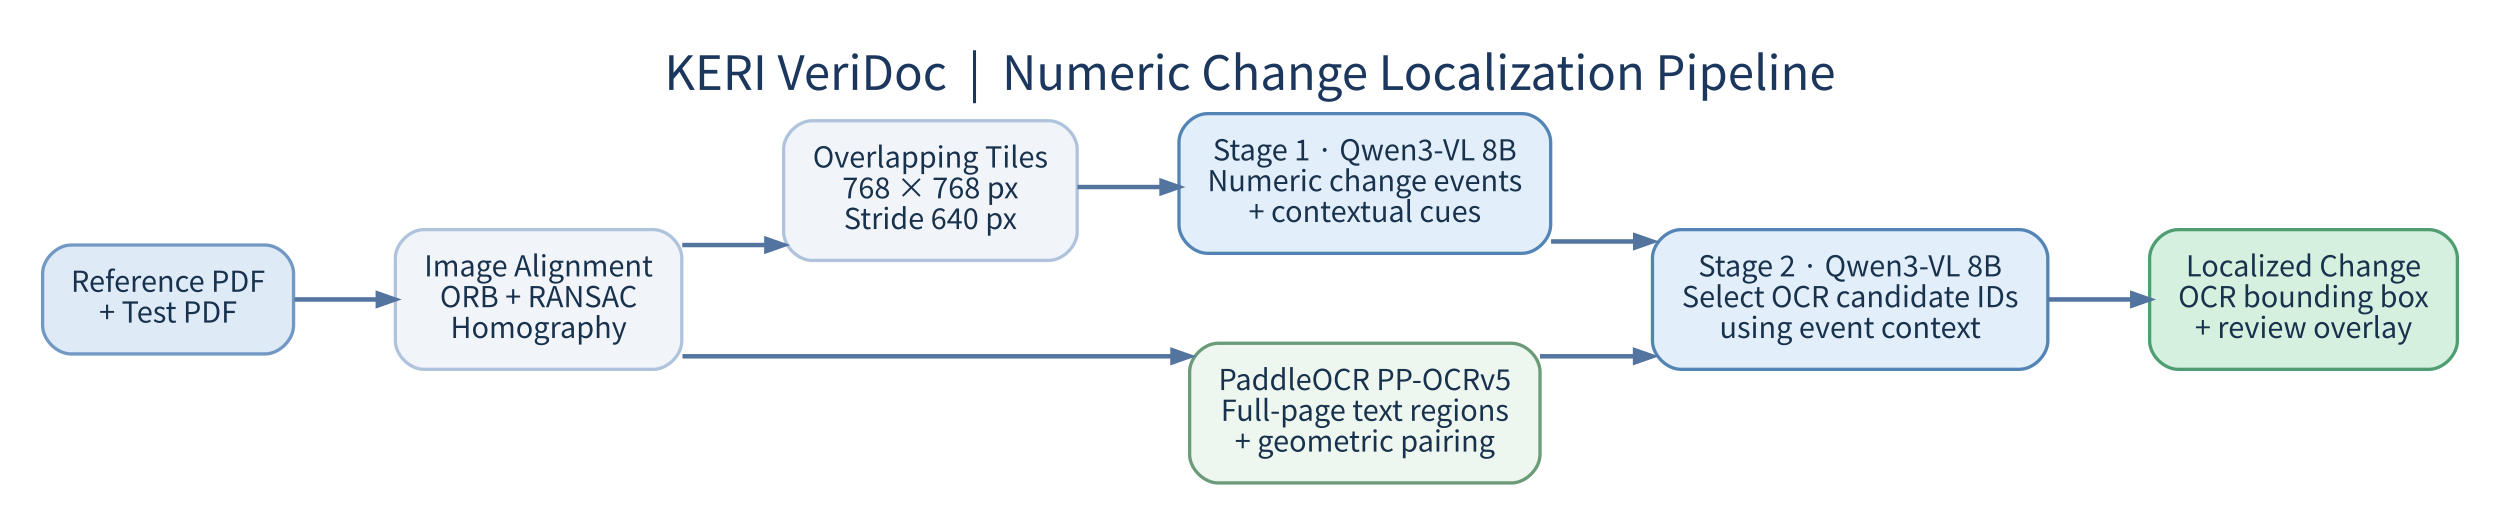
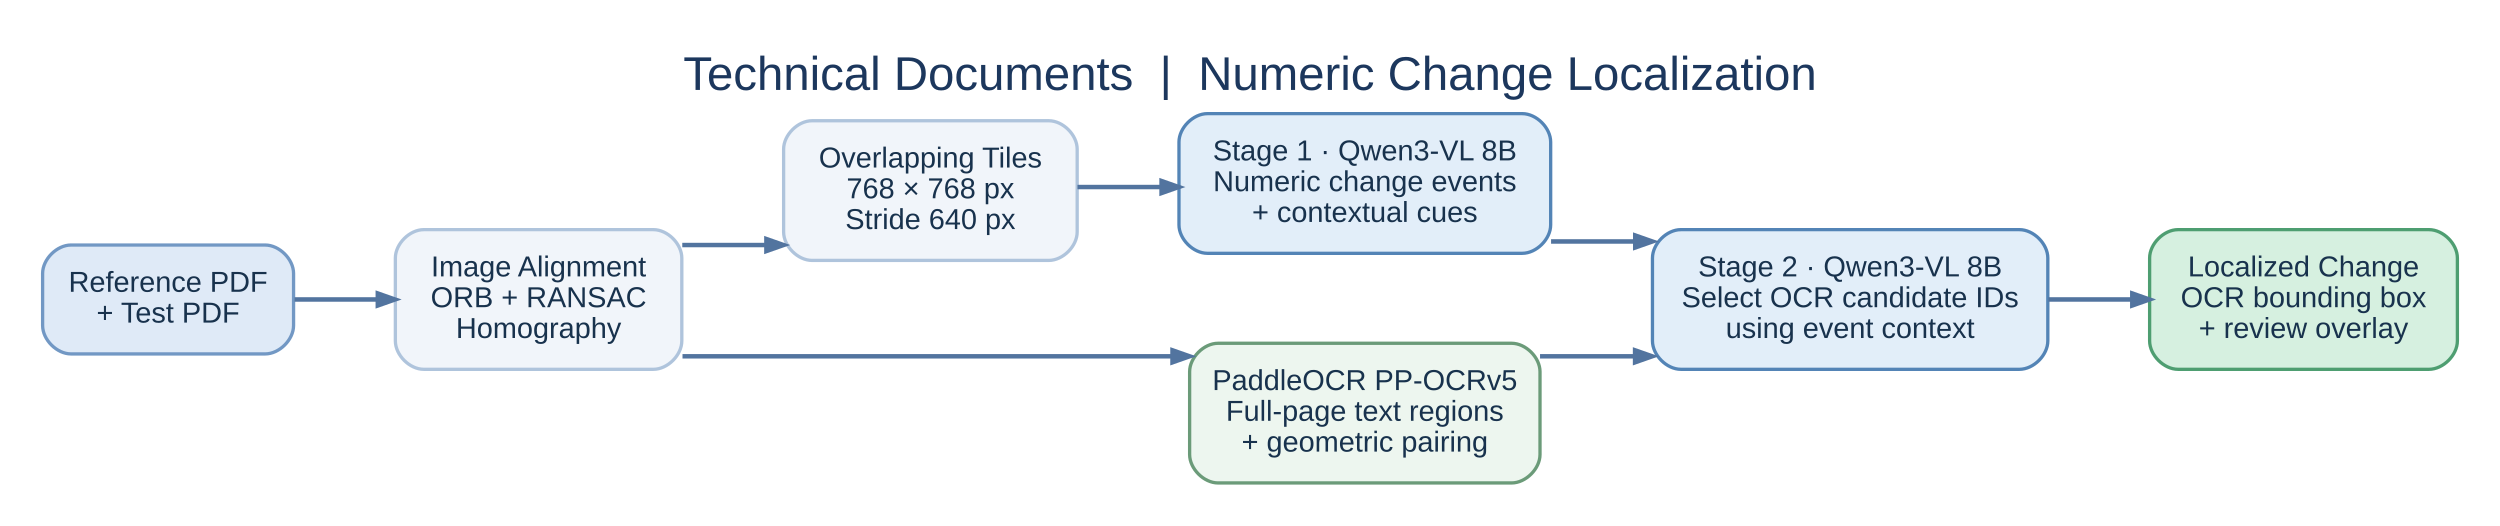
<svg xmlns="http://www.w3.org/2000/svg" width="1056pt" height="222pt" viewBox="0.00 0.00 1056.00 222.00">
  <g id="graph0" class="graph" transform="scale(1 1) rotate(0) translate(18 204)">
-     <text text-anchor="middle" x="510" y="-166" font-family="Noto Sans CJK KR" font-size="20.00" fill="#1c375d">KERI VeriDoc  |  Numeric Change Localization Pipeline</text>
+     <text text-anchor="middle" x="510" y="-166" font-family="Arial" font-size="20.00" fill="#1c375d">Technical Documents  |  Numeric Change Localization</text>
    <g id="node1" class="node">
      <path fill="#dfeaf7" stroke="#7298c4" stroke-width="1.4" d="M94,-100.5C94,-100.5 12,-100.5 12,-100.5 6,-100.5 0,-94.5 0,-88.5 0,-88.5 0,-66.5 0,-66.5 0,-60.5 6,-54.5 12,-54.5 12,-54.5 94,-54.5 94,-54.5 100,-54.5 106,-60.5 106,-66.5 106,-66.5 106,-88.5 106,-88.5 106,-94.5 100,-100.5 94,-100.5" />
-       <text text-anchor="middle" x="53" y="-80.74" font-family="Noto Sans CJK KR" font-size="12.20" fill="#18324d">Reference PDF</text>
-       <text text-anchor="middle" x="53" y="-67.74" font-family="Noto Sans CJK KR" font-size="12.20" fill="#18324d">+ Test PDF</text>
+       <text text-anchor="middle" x="53" y="-80.74" font-family="Arial" font-size="12.20" fill="#18324d">Reference PDF</text>
+       <text text-anchor="middle" x="53" y="-67.74" font-family="Arial" font-size="12.20" fill="#18324d">+ Test PDF</text>
    </g>
    <g id="node2" class="node">
      <path fill="#f1f5fa" stroke="#afc4dc" stroke-width="1.4" d="M258,-107C258,-107 161,-107 161,-107 155,-107 149,-101 149,-95 149,-95 149,-60 149,-60 149,-54 155,-48 161,-48 161,-48 258,-48 258,-48 264,-48 270,-54 270,-60 270,-60 270,-95 270,-95 270,-101 264,-107 258,-107" />
-       <text text-anchor="middle" x="209.5" y="-87.24" font-family="Noto Sans CJK KR" font-size="12.20" fill="#18324d">Image Alignment</text>
-       <text text-anchor="middle" x="209.5" y="-74.24" font-family="Noto Sans CJK KR" font-size="12.20" fill="#18324d">ORB + RANSAC</text>
-       <text text-anchor="middle" x="209.5" y="-61.24" font-family="Noto Sans CJK KR" font-size="12.20" fill="#18324d">Homography</text>
+       <text text-anchor="middle" x="209.5" y="-87.24" font-family="Arial" font-size="12.20" fill="#18324d">Image Alignment</text>
+       <text text-anchor="middle" x="209.5" y="-74.24" font-family="Arial" font-size="12.20" fill="#18324d">ORB + RANSAC</text>
+       <text text-anchor="middle" x="209.5" y="-61.24" font-family="Arial" font-size="12.20" fill="#18324d">Homography</text>
    </g>
    <g id="edge1" class="edge">
      <path fill="none" stroke="#52749f" stroke-width="1.9" d="M106.42,-77.5C106.42,-77.5 141.59,-77.5 141.59,-77.5" />
      <polygon fill="#52749f" stroke="#52749f" stroke-width="1.9" points="141.59,-80.02 148.79,-77.5 141.59,-74.98 141.59,-80.02" />
    </g>
    <g id="node3" class="node">
      <path fill="#f1f5fa" stroke="#afc4dc" stroke-width="1.4" d="M425,-153C425,-153 325,-153 325,-153 319,-153 313,-147 313,-141 313,-141 313,-106 313,-106 313,-100 319,-94 325,-94 325,-94 425,-94 425,-94 431,-94 437,-100 437,-106 437,-106 437,-141 437,-141 437,-147 431,-153 425,-153" />
-       <text text-anchor="middle" x="375" y="-133.24" font-family="Noto Sans CJK KR" font-size="12.20" fill="#18324d">Overlapping Tiles</text>
-       <text text-anchor="middle" x="375" y="-120.24" font-family="Noto Sans CJK KR" font-size="12.20" fill="#18324d">768 × 768 px</text>
-       <text text-anchor="middle" x="375" y="-107.24" font-family="Noto Sans CJK KR" font-size="12.20" fill="#18324d">Stride 640 px</text>
+       <text text-anchor="middle" x="375" y="-133.24" font-family="Arial" font-size="12.20" fill="#18324d">Overlapping Tiles</text>
+       <text text-anchor="middle" x="375" y="-120.24" font-family="Arial" font-size="12.20" fill="#18324d">768 × 768 px</text>
+       <text text-anchor="middle" x="375" y="-107.24" font-family="Arial" font-size="12.20" fill="#18324d">Stride 640 px</text>
    </g>
    <g id="edge2" class="edge">
      <path fill="none" stroke="#52749f" stroke-width="1.9" d="M270.19,-100.5C270.19,-100.5 305.73,-100.5 305.73,-100.5" />
      <polygon fill="#52749f" stroke="#52749f" stroke-width="1.9" points="305.73,-103.02 312.93,-100.5 305.73,-97.98 305.73,-103.02" />
    </g>
    <g id="node5" class="node">
      <path fill="#edf6ef" stroke="#6b9b79" stroke-width="1.4" d="M620.5,-59C620.5,-59 496.5,-59 496.5,-59 490.5,-59 484.5,-53 484.5,-47 484.5,-47 484.5,-12 484.5,-12 484.5,-6 490.5,0 496.5,0 496.5,0 620.5,0 620.5,0 626.5,0 632.5,-6 632.5,-12 632.5,-12 632.5,-47 632.5,-47 632.5,-53 626.5,-59 620.5,-59" />
-       <text text-anchor="middle" x="558.5" y="-39.24" font-family="Noto Sans CJK KR" font-size="12.20" fill="#18324d">PaddleOCR PP-OCRv5</text>
-       <text text-anchor="middle" x="558.5" y="-26.24" font-family="Noto Sans CJK KR" font-size="12.20" fill="#18324d">Full-page text regions</text>
-       <text text-anchor="middle" x="558.5" y="-13.24" font-family="Noto Sans CJK KR" font-size="12.20" fill="#18324d">+ geometric pairing</text>
+       <text text-anchor="middle" x="558.5" y="-39.24" font-family="Arial" font-size="12.20" fill="#18324d">PaddleOCR PP-OCRv5</text>
+       <text text-anchor="middle" x="558.5" y="-26.24" font-family="Arial" font-size="12.20" fill="#18324d">Full-page text regions</text>
+       <text text-anchor="middle" x="558.5" y="-13.24" font-family="Arial" font-size="12.20" fill="#18324d">+ geometric pairing</text>
    </g>
    <g id="edge6" class="edge">
      <path fill="none" stroke="#52749f" stroke-width="1.9" d="M270.29,-53.5C270.29,-53.5 477.27,-53.5 477.27,-53.5" />
      <polygon fill="#52749f" stroke="#52749f" stroke-width="1.9" points="477.27,-56.02 484.47,-53.5 477.27,-50.98 477.27,-56.02" />
    </g>
    <g id="node4" class="node">
      <path fill="#e2eef9" stroke="#5384b6" stroke-width="1.4" d="M625,-156C625,-156 492,-156 492,-156 486,-156 480,-150 480,-144 480,-144 480,-109 480,-109 480,-103 486,-97 492,-97 492,-97 625,-97 625,-97 631,-97 637,-103 637,-109 637,-109 637,-144 637,-144 637,-150 631,-156 625,-156" />
-       <text text-anchor="middle" x="558.5" y="-136.24" font-family="Noto Sans CJK KR" font-size="12.20" fill="#18324d">Stage 1 · Qwen3-VL 8B</text>
-       <text text-anchor="middle" x="558.5" y="-123.24" font-family="Noto Sans CJK KR" font-size="12.20" fill="#18324d">Numeric change events</text>
-       <text text-anchor="middle" x="558.5" y="-110.24" font-family="Noto Sans CJK KR" font-size="12.20" fill="#18324d">+ contextual cues</text>
+       <text text-anchor="middle" x="558.5" y="-136.24" font-family="Arial" font-size="12.20" fill="#18324d">Stage 1 · Qwen3-VL 8B</text>
+       <text text-anchor="middle" x="558.5" y="-123.24" font-family="Arial" font-size="12.20" fill="#18324d">Numeric change events</text>
+       <text text-anchor="middle" x="558.5" y="-110.24" font-family="Arial" font-size="12.20" fill="#18324d">+ contextual cues</text>
    </g>
    <g id="edge3" class="edge">
      <path fill="none" stroke="#52749f" stroke-width="1.9" d="M437.12,-125C437.12,-125 472.65,-125 472.65,-125" />
      <polygon fill="#52749f" stroke="#52749f" stroke-width="1.9" points="472.65,-127.52 479.85,-125 472.65,-122.48 472.65,-127.52" />
    </g>
    <g id="node6" class="node">
      <path fill="#e2eef9" stroke="#5384b6" stroke-width="1.4" d="M835,-107C835,-107 692,-107 692,-107 686,-107 680,-101 680,-95 680,-95 680,-60 680,-60 680,-54 686,-48 692,-48 692,-48 835,-48 835,-48 841,-48 847,-54 847,-60 847,-60 847,-95 847,-95 847,-101 841,-107 835,-107" />
-       <text text-anchor="middle" x="763.5" y="-87.24" font-family="Noto Sans CJK KR" font-size="12.20" fill="#18324d">Stage 2 · Qwen3-VL 8B</text>
-       <text text-anchor="middle" x="763.5" y="-74.24" font-family="Noto Sans CJK KR" font-size="12.20" fill="#18324d">Select OCR candidate IDs</text>
-       <text text-anchor="middle" x="763.5" y="-61.24" font-family="Noto Sans CJK KR" font-size="12.20" fill="#18324d">using event context</text>
+       <text text-anchor="middle" x="763.5" y="-87.24" font-family="Arial" font-size="12.20" fill="#18324d">Stage 2 · Qwen3-VL 8B</text>
+       <text text-anchor="middle" x="763.5" y="-74.24" font-family="Arial" font-size="12.20" fill="#18324d">Select OCR candidate IDs</text>
+       <text text-anchor="middle" x="763.5" y="-61.24" font-family="Arial" font-size="12.20" fill="#18324d">using event context</text>
    </g>
    <g id="edge4" class="edge">
      <path fill="none" stroke="#52749f" stroke-width="1.9" d="M637.17,-102C637.17,-102 672.73,-102 672.73,-102" />
      <polygon fill="#52749f" stroke="#52749f" stroke-width="1.9" points="672.73,-104.52 679.93,-102 672.73,-99.48 672.73,-104.52" />
    </g>
    <g id="edge7" class="edge">
      <path fill="none" stroke="#52749f" stroke-width="1.9" d="M632.51,-53.5C632.51,-53.5 672.66,-53.5 672.66,-53.5" />
      <polygon fill="#52749f" stroke="#52749f" stroke-width="1.9" points="672.66,-56.02 679.86,-53.5 672.66,-50.98 672.66,-56.02" />
    </g>
    <g id="node7" class="node">
      <path fill="#d6f0e0" stroke="#4e9e71" stroke-width="1.4" d="M1008,-107C1008,-107 902,-107 902,-107 896,-107 890,-101 890,-95 890,-95 890,-60 890,-60 890,-54 896,-48 902,-48 902,-48 1008,-48 1008,-48 1014,-48 1020,-54 1020,-60 1020,-60 1020,-95 1020,-95 1020,-101 1014,-107 1008,-107" />
-       <text text-anchor="middle" x="955" y="-87.24" font-family="Noto Sans CJK KR" font-size="12.20" fill="#18324d">Localized Change</text>
-       <text text-anchor="middle" x="955" y="-74.24" font-family="Noto Sans CJK KR" font-size="12.20" fill="#18324d">OCR bounding box</text>
-       <text text-anchor="middle" x="955" y="-61.24" font-family="Noto Sans CJK KR" font-size="12.20" fill="#18324d">+ review overlay</text>
+       <text text-anchor="middle" x="955" y="-87.24" font-family="Arial" font-size="12.20" fill="#18324d">Localized Change</text>
+       <text text-anchor="middle" x="955" y="-74.24" font-family="Arial" font-size="12.20" fill="#18324d">OCR bounding box</text>
+       <text text-anchor="middle" x="955" y="-61.24" font-family="Arial" font-size="12.20" fill="#18324d">+ review overlay</text>
    </g>
    <g id="edge5" class="edge">
      <path fill="none" stroke="#52749f" stroke-width="1.9" d="M847.22,-77.5C847.22,-77.5 882.68,-77.5 882.68,-77.5" />
      <polygon fill="#52749f" stroke="#52749f" stroke-width="1.9" points="882.68,-80.02 889.88,-77.5 882.68,-74.98 882.68,-80.02" />
    </g>
  </g>
</svg>
